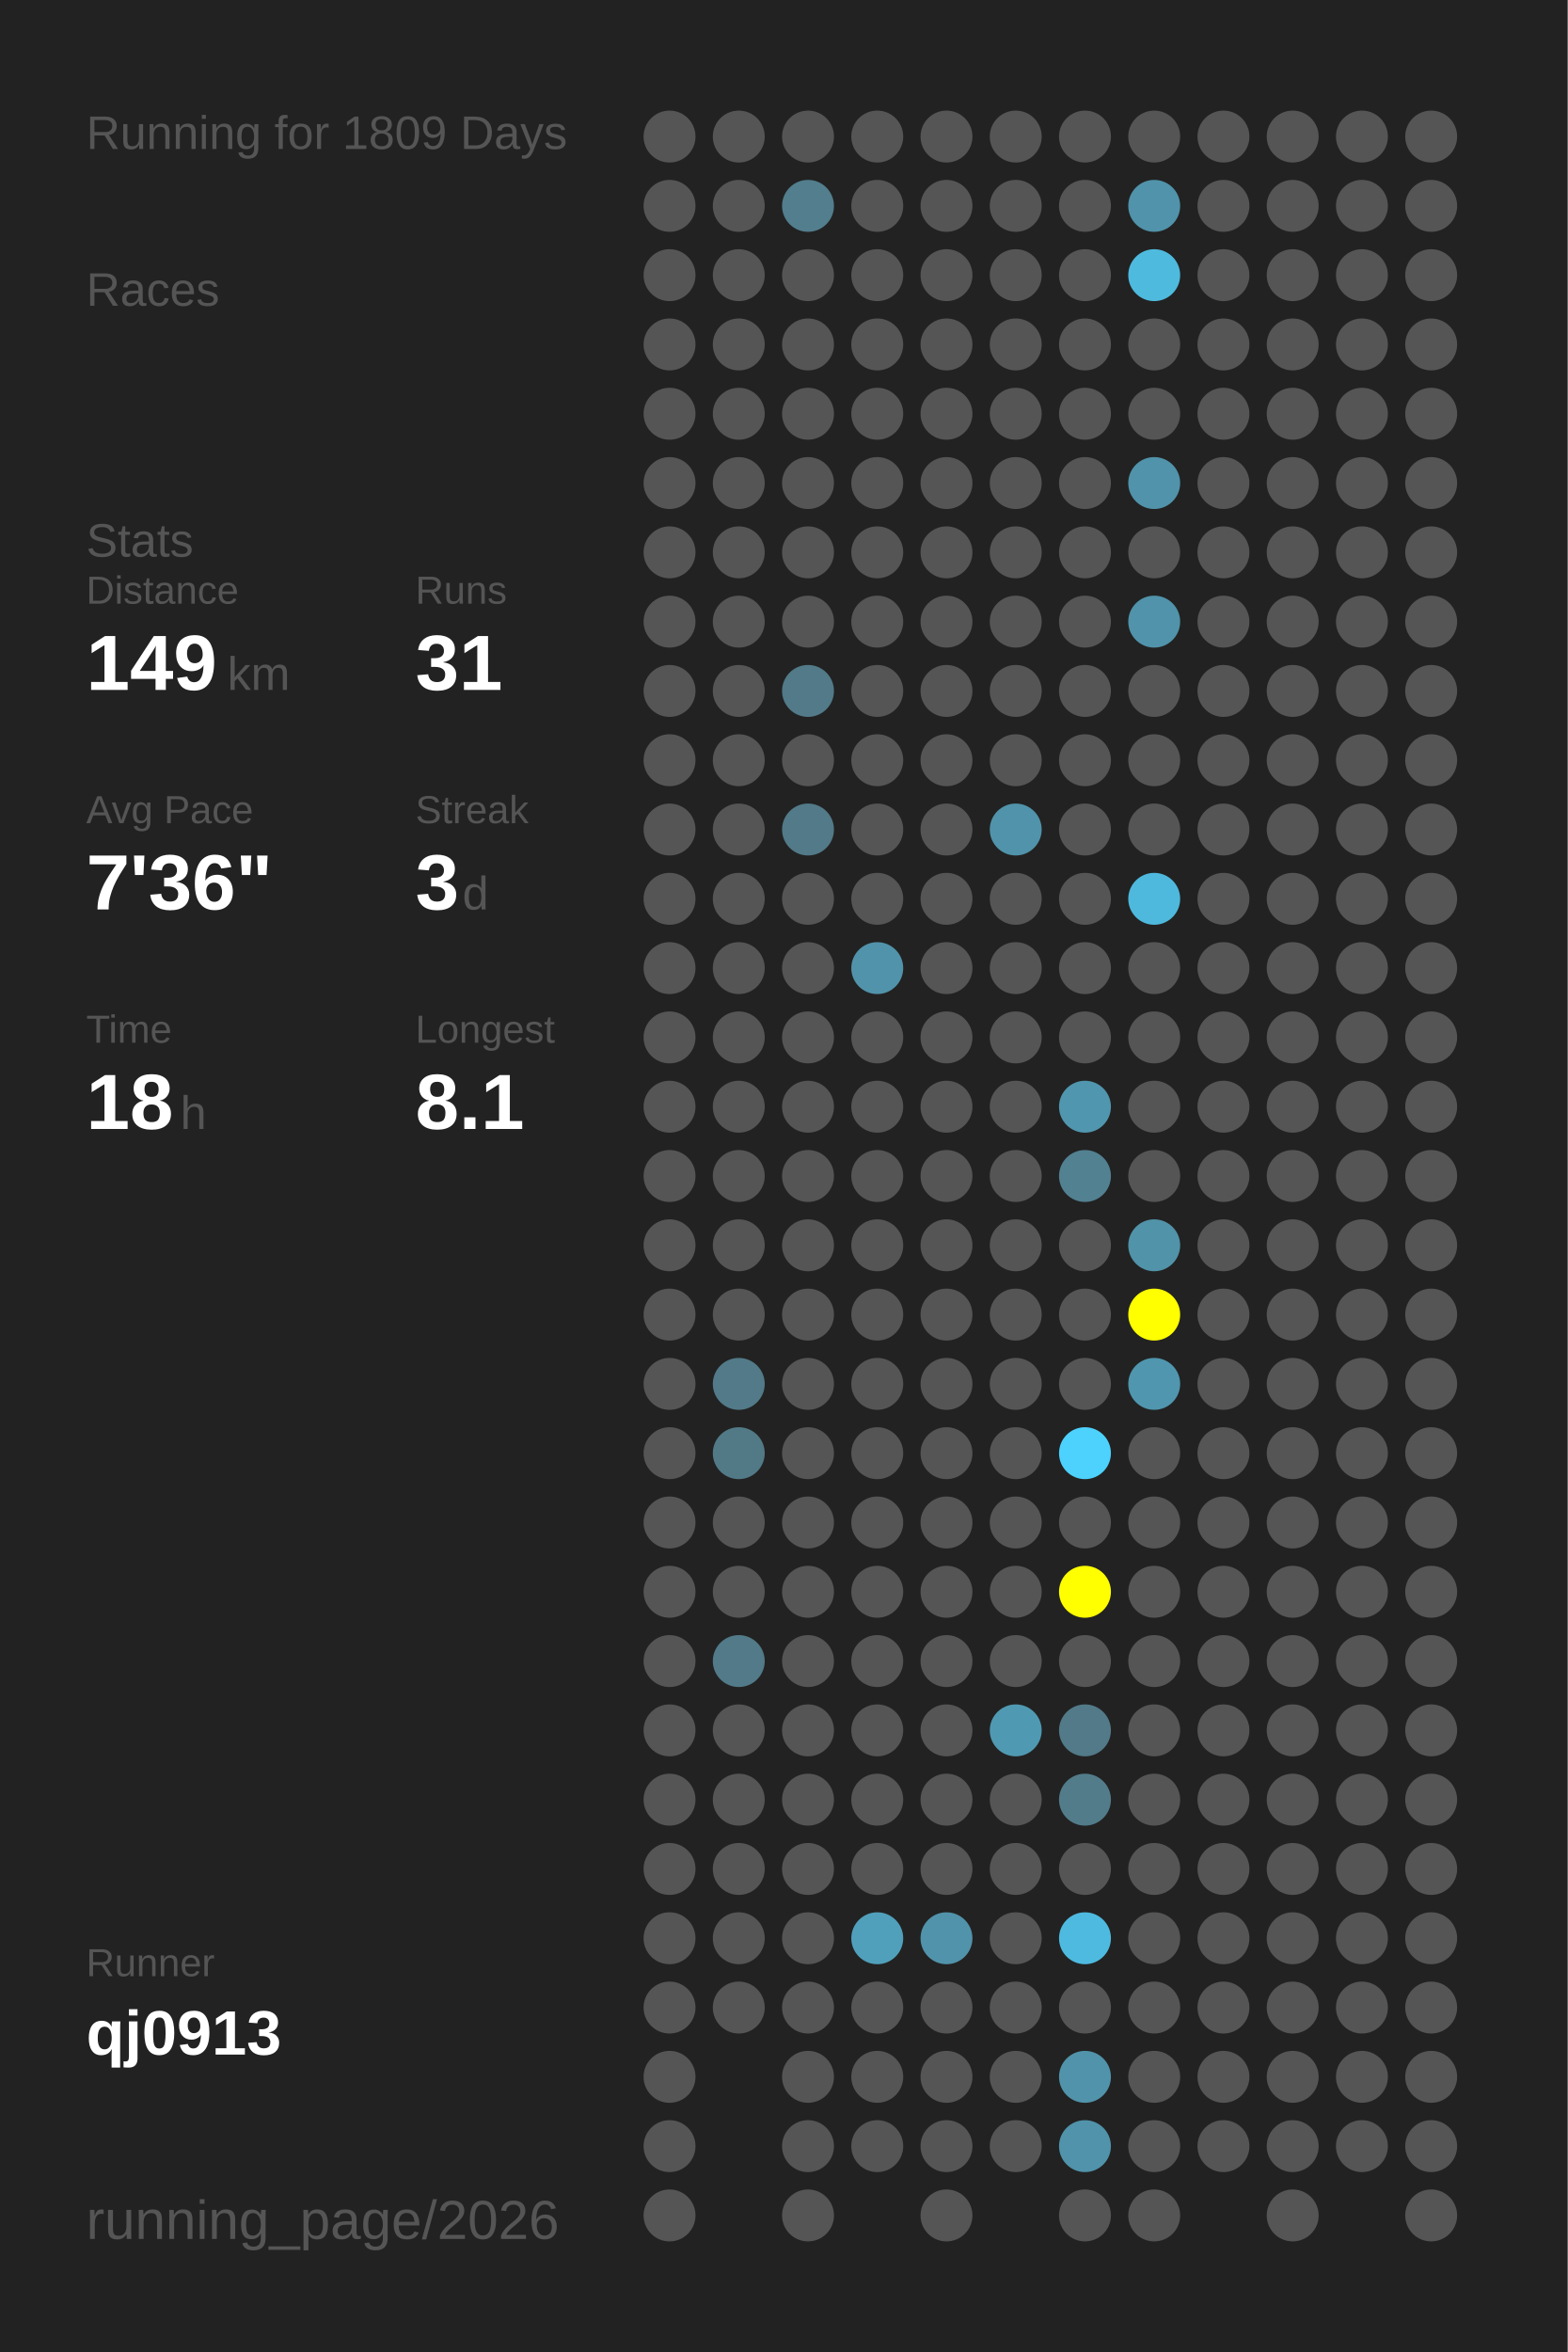
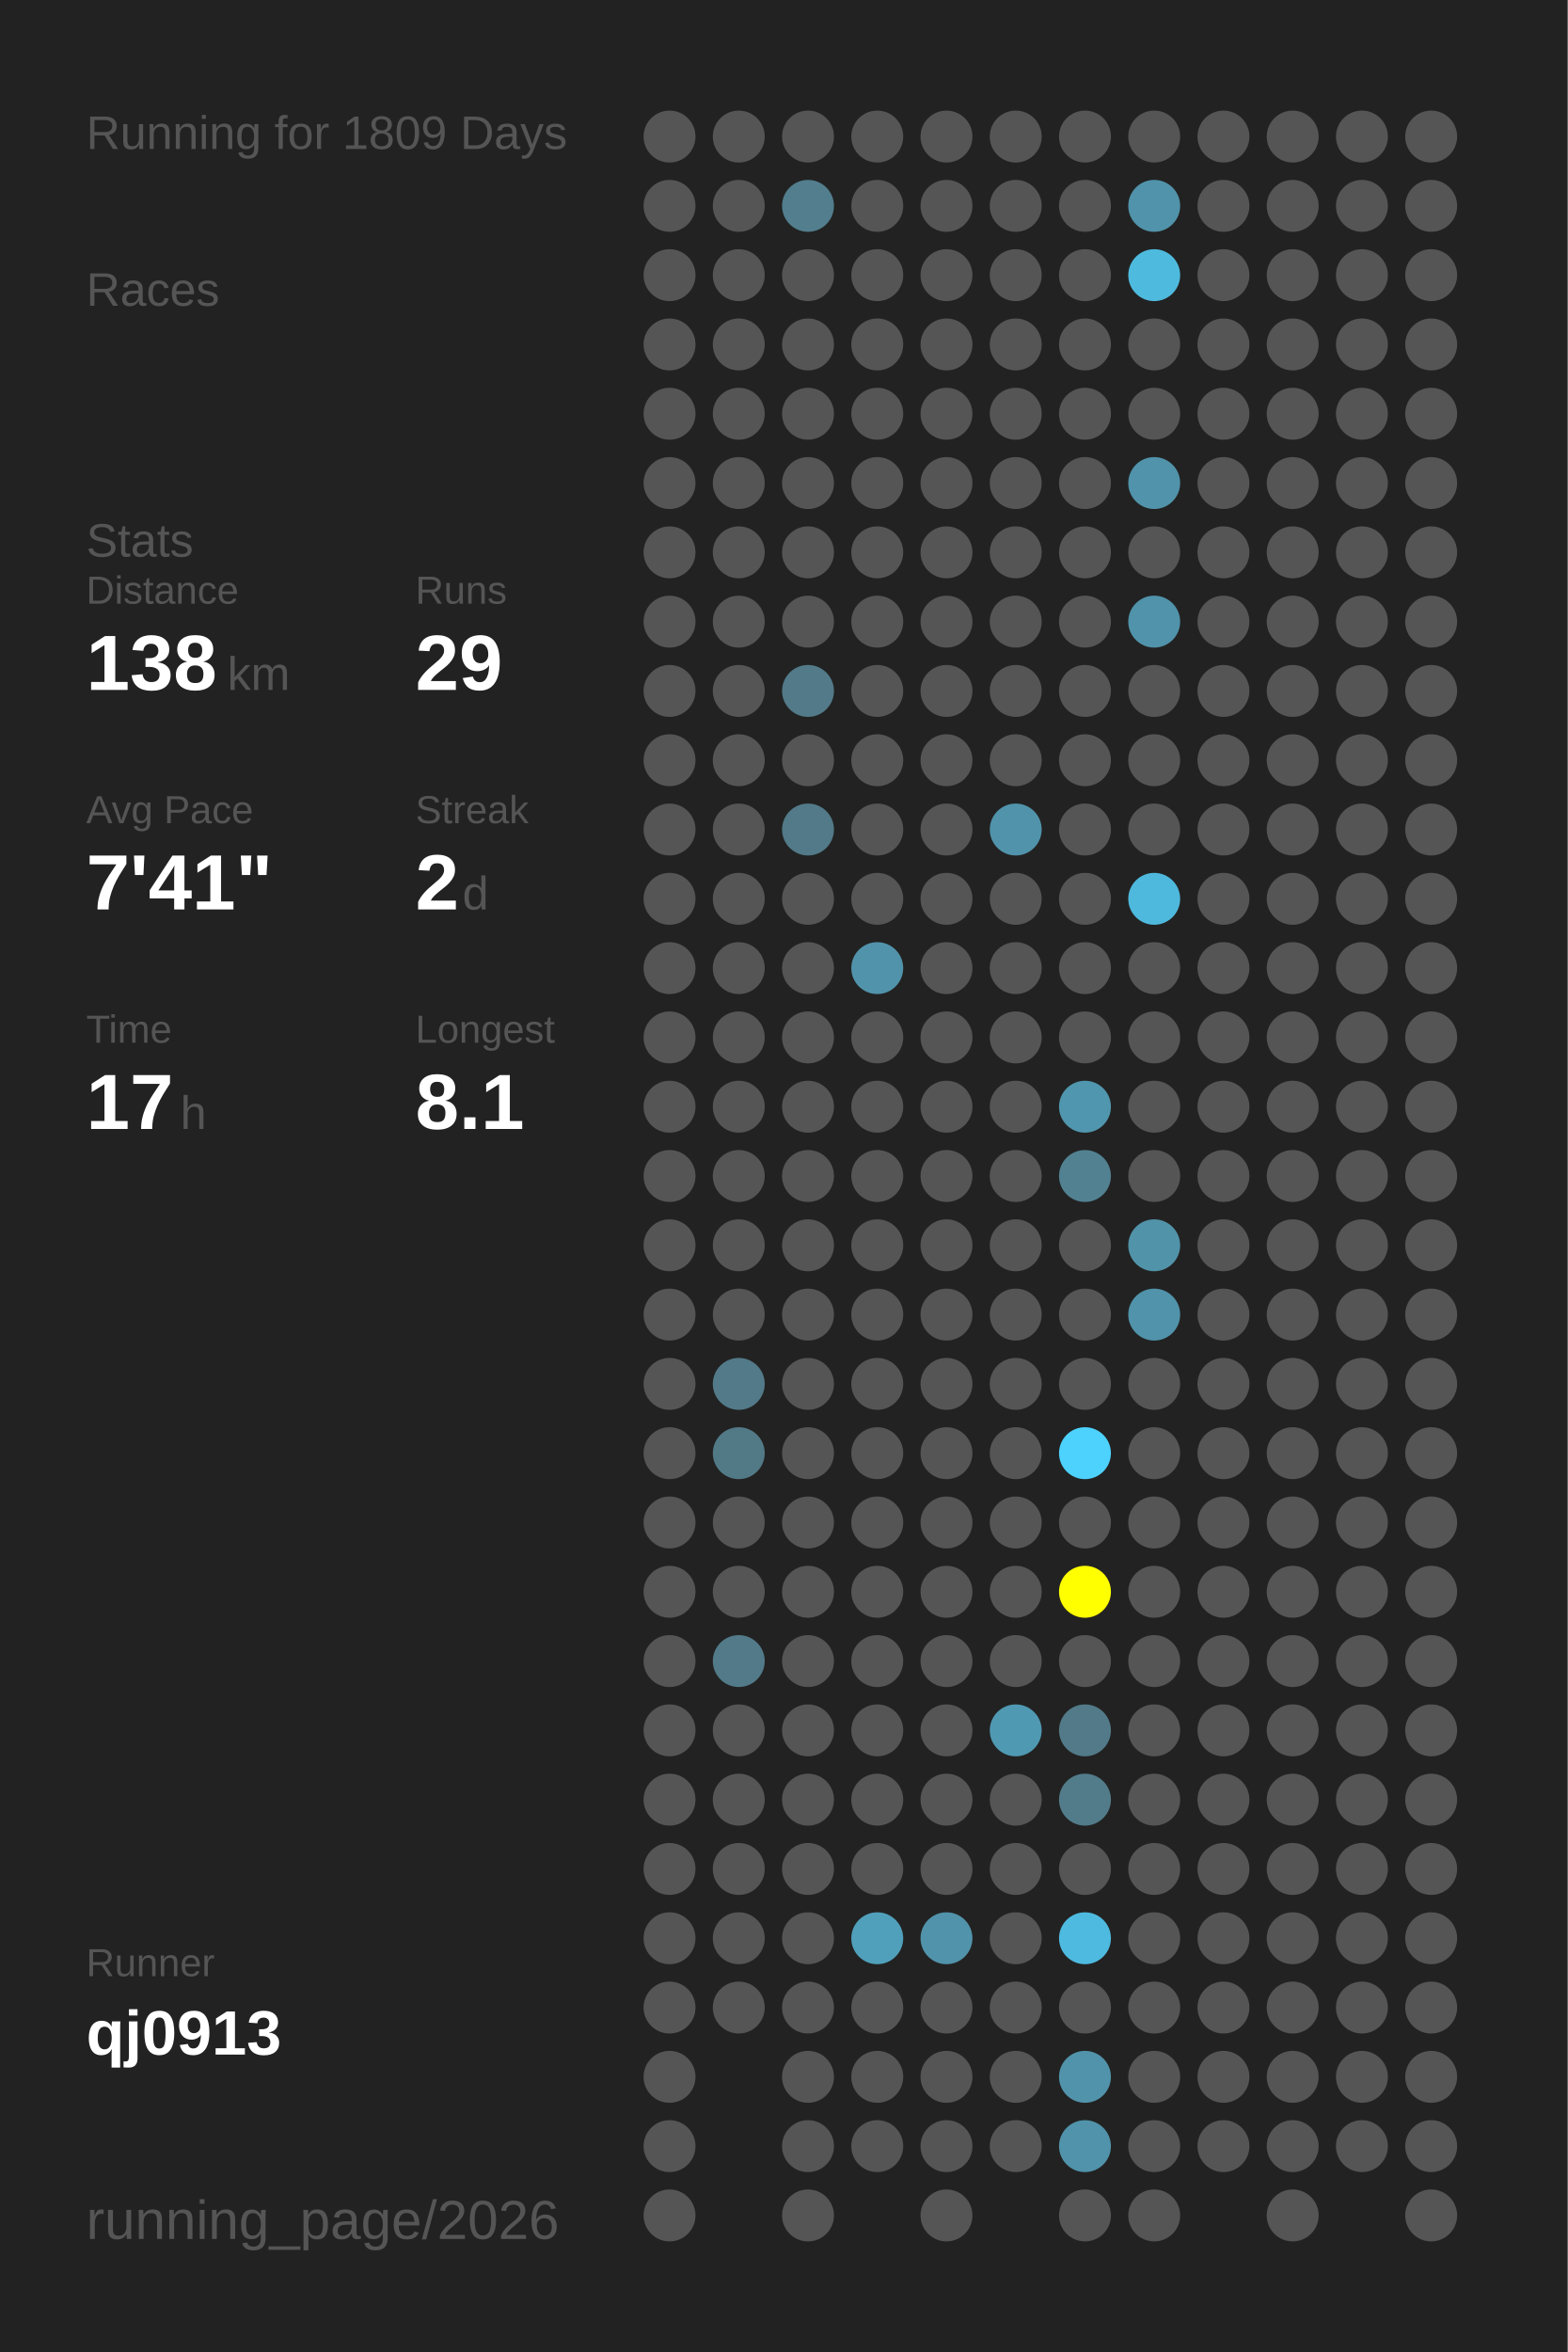
<svg xmlns="http://www.w3.org/2000/svg" baseProfile="full" height="300mm" version="1.1" viewBox="0,0,200,300" width="200mm">
  <defs />
  <rect fill="#222222" height="300" width="200" x="0" y="0" />
  <text fill="#555555" style="font-size:6px; font-family:Arial;" x="11" y="19">Running for 1809 Days</text>
  <text fill="#555555" style="font-size:6px; font-family:Arial;" x="11" y="39">Races</text>
  <text fill="#555555" style="font-size:6px; font-family:Arial;" x="11" y="71">Stats</text>
  <text fill="#555555" style="font-size:5px; font-family:Arial;" x="11" y="77">Distance</text>
-   <text fill="#FFFFFF" style="font-size:10px; font-family:Arial; font-weight:bold;" x="11" y="88">149</text>
+   <text fill="#FFFFFF" style="font-size:10px; font-family:Arial; font-weight:bold;" x="11" y="88">138</text>
  <text fill="#555555" style="font-size:6px; font-family:Arial;" x="29" y="88">km</text>
  <text fill="#555555" style="font-size:5px; font-family:Arial;" x="53" y="77">Runs</text>
-   <text fill="#FFFFFF" style="font-size:10px; font-family:Arial; font-weight:bold;" x="53" y="88">31</text>
+   <text fill="#FFFFFF" style="font-size:10px; font-family:Arial; font-weight:bold;" x="53" y="88">29</text>
  <text fill="#555555" style="font-size:5px; font-family:Arial;" x="11" y="105">Avg Pace</text>
-   <text fill="#FFFFFF" style="font-size:10px; font-family:Arial; font-weight:bold;" x="11" y="116">7'36"</text>
+   <text fill="#FFFFFF" style="font-size:10px; font-family:Arial; font-weight:bold;" x="11" y="116">7'41"</text>
  <text fill="#555555" style="font-size:5px; font-family:Arial;" x="53" y="105">Streak</text>
-   <text fill="#FFFFFF" style="font-size:10px; font-family:Arial; font-weight:bold;" x="53" y="116">3</text>
+   <text fill="#FFFFFF" style="font-size:10px; font-family:Arial; font-weight:bold;" x="53" y="116">2</text>
  <text fill="#555555" style="font-size:6px; font-family:Arial;" x="59" y="116">d</text>
  <text fill="#555555" style="font-size:5px; font-family:Arial;" x="11" y="133">Time</text>
-   <text fill="#FFFFFF" style="font-size:10px; font-family:Arial; font-weight:bold;" x="11" y="144">18</text>
+   <text fill="#FFFFFF" style="font-size:10px; font-family:Arial; font-weight:bold;" x="11" y="144">17</text>
  <text fill="#555555" style="font-size:6px; font-family:Arial;" x="23" y="144">h</text>
  <text fill="#555555" style="font-size:5px; font-family:Arial;" x="53" y="133">Longest</text>
  <text fill="#FFFFFF" style="font-size:10px; font-family:Arial; font-weight:bold;" x="53" y="144">8.1</text>
  <text fill="#555555" style="font-size:5px; font-family:Arial;" x="11" y="252.065">Runner</text>
  <text fill="#FFFFFF" style="font-size:8px; font-family:Arial; font-weight:bold;" x="11" y="262.065">qj0913</text>
  <text fill="#555555" style="font-size:7px; font-family:Arial;" x="11" y="285.581">running_page/2026</text>
  <circle cx="85.417" cy="17.419" fill="#555555" r="3.312" />
  <circle cx="85.417" cy="26.258" fill="#555555" r="3.312" />
  <circle cx="85.417" cy="35.097" fill="#555555" r="3.312" />
  <circle cx="85.417" cy="43.935" fill="#555555" r="3.312" />
  <circle cx="85.417" cy="52.774" fill="#555555" r="3.312" />
  <circle cx="85.417" cy="61.613" fill="#555555" r="3.312" />
  <circle cx="85.417" cy="70.452" fill="#555555" r="3.312" />
  <circle cx="85.417" cy="79.29" fill="#555555" r="3.312" />
  <circle cx="85.417" cy="88.129" fill="#555555" r="3.312" />
  <circle cx="85.417" cy="96.968" fill="#555555" r="3.312" />
  <circle cx="85.417" cy="105.806" fill="#555555" r="3.312" />
  <circle cx="85.417" cy="114.645" fill="#555555" r="3.312" />
  <circle cx="85.417" cy="123.484" fill="#555555" r="3.312" />
  <circle cx="85.417" cy="132.323" fill="#555555" r="3.312" />
  <circle cx="85.417" cy="141.161" fill="#555555" r="3.312" />
  <circle cx="85.417" cy="150" fill="#555555" r="3.312" />
  <circle cx="85.417" cy="158.839" fill="#555555" r="3.312" />
  <circle cx="85.417" cy="167.677" fill="#555555" r="3.312" />
  <circle cx="85.417" cy="176.516" fill="#555555" r="3.312" />
  <circle cx="85.417" cy="185.355" fill="#555555" r="3.312" />
  <circle cx="85.417" cy="194.194" fill="#555555" r="3.312" />
  <circle cx="85.417" cy="203.032" fill="#555555" r="3.312" />
  <circle cx="85.417" cy="211.871" fill="#555555" r="3.312" />
  <circle cx="85.417" cy="220.71" fill="#555555" r="3.312" />
  <circle cx="85.417" cy="229.548" fill="#555555" r="3.312" />
  <circle cx="85.417" cy="238.387" fill="#555555" r="3.312" />
  <circle cx="85.417" cy="247.226" fill="#555555" r="3.312" />
  <circle cx="85.417" cy="256.065" fill="#555555" r="3.312" />
  <circle cx="85.417" cy="264.903" fill="#555555" r="3.312" />
  <circle cx="85.417" cy="273.742" fill="#555555" r="3.312" />
  <circle cx="85.417" cy="282.581" fill="#555555" r="3.312" />
  <circle cx="94.25" cy="17.419" fill="#555555" r="3.312" />
  <circle cx="94.25" cy="26.258" fill="#555555" r="3.312" />
  <circle cx="94.25" cy="35.097" fill="#555555" r="3.312" />
  <circle cx="94.25" cy="43.935" fill="#555555" r="3.312" />
  <circle cx="94.25" cy="52.774" fill="#555555" r="3.312" />
  <circle cx="94.25" cy="61.613" fill="#555555" r="3.312" />
  <circle cx="94.25" cy="70.452" fill="#555555" r="3.312" />
  <circle cx="94.25" cy="79.29" fill="#555555" r="3.312" />
  <circle cx="94.25" cy="88.129" fill="#555555" r="3.312" />
  <circle cx="94.25" cy="96.968" fill="#555555" r="3.312" />
  <circle cx="94.25" cy="105.806" fill="#555555" r="3.312" />
  <circle cx="94.25" cy="114.645" fill="#555555" r="3.312" />
  <circle cx="94.25" cy="123.484" fill="#555555" r="3.312" />
  <circle cx="94.25" cy="132.323" fill="#555555" r="3.312" />
  <circle cx="94.25" cy="141.161" fill="#555555" r="3.312" />
  <circle cx="94.25" cy="150" fill="#555555" r="3.312" />
  <circle cx="94.25" cy="158.839" fill="#555555" r="3.312" />
  <circle cx="94.25" cy="167.677" fill="#555555" r="3.312" />
  <circle cx="94.25" cy="176.516" fill="#527a88" r="3.312" />
  <circle cx="94.25" cy="185.355" fill="#527986" r="3.312" />
  <circle cx="94.25" cy="194.194" fill="#555555" r="3.312" />
  <circle cx="94.25" cy="203.032" fill="#555555" r="3.312" />
  <circle cx="94.25" cy="211.871" fill="#527a88" r="3.312" />
  <circle cx="94.25" cy="220.71" fill="#555555" r="3.312" />
  <circle cx="94.25" cy="229.548" fill="#555555" r="3.312" />
  <circle cx="94.25" cy="238.387" fill="#555555" r="3.312" />
  <circle cx="94.25" cy="247.226" fill="#555555" r="3.312" />
  <circle cx="94.25" cy="256.065" fill="#555555" r="3.312" />
  <circle cx="103.083" cy="17.419" fill="#555555" r="3.312" />
  <circle cx="103.083" cy="26.258" fill="#527e8d" r="3.312" />
  <circle cx="103.083" cy="35.097" fill="#555555" r="3.312" />
  <circle cx="103.083" cy="43.935" fill="#555555" r="3.312" />
  <circle cx="103.083" cy="52.774" fill="#555555" r="3.312" />
  <circle cx="103.083" cy="61.613" fill="#555555" r="3.312" />
  <circle cx="103.083" cy="70.452" fill="#555555" r="3.312" />
  <circle cx="103.083" cy="79.29" fill="#555555" r="3.312" />
  <circle cx="103.083" cy="88.129" fill="#527a88" r="3.312" />
  <circle cx="103.083" cy="96.968" fill="#555555" r="3.312" />
  <circle cx="103.083" cy="105.806" fill="#527a88" r="3.312" />
  <circle cx="103.083" cy="114.645" fill="#555555" r="3.312" />
  <circle cx="103.083" cy="123.484" fill="#555555" r="3.312" />
  <circle cx="103.083" cy="132.323" fill="#555555" r="3.312" />
  <circle cx="103.083" cy="141.161" fill="#555555" r="3.312" />
  <circle cx="103.083" cy="150" fill="#555555" r="3.312" />
  <circle cx="103.083" cy="158.839" fill="#555555" r="3.312" />
  <circle cx="103.083" cy="167.677" fill="#555555" r="3.312" />
  <circle cx="103.083" cy="176.516" fill="#555555" r="3.312" />
  <circle cx="103.083" cy="185.355" fill="#555555" r="3.312" />
  <circle cx="103.083" cy="194.194" fill="#555555" r="3.312" />
  <circle cx="103.083" cy="203.032" fill="#555555" r="3.312" />
  <circle cx="103.083" cy="211.871" fill="#555555" r="3.312" />
  <circle cx="103.083" cy="220.71" fill="#555555" r="3.312" />
  <circle cx="103.083" cy="229.548" fill="#555555" r="3.312" />
  <circle cx="103.083" cy="238.387" fill="#555555" r="3.312" />
  <circle cx="103.083" cy="247.226" fill="#555555" r="3.312" />
  <circle cx="103.083" cy="256.065" fill="#555555" r="3.312" />
  <circle cx="103.083" cy="264.903" fill="#555555" r="3.312" />
  <circle cx="103.083" cy="273.742" fill="#555555" r="3.312" />
  <circle cx="103.083" cy="282.581" fill="#555555" r="3.312" />
  <circle cx="111.917" cy="17.419" fill="#555555" r="3.312" />
  <circle cx="111.917" cy="26.258" fill="#555555" r="3.312" />
  <circle cx="111.917" cy="35.097" fill="#555555" r="3.312" />
  <circle cx="111.917" cy="43.935" fill="#555555" r="3.312" />
  <circle cx="111.917" cy="52.774" fill="#555555" r="3.312" />
  <circle cx="111.917" cy="61.613" fill="#555555" r="3.312" />
  <circle cx="111.917" cy="70.452" fill="#555555" r="3.312" />
  <circle cx="111.917" cy="79.29" fill="#555555" r="3.312" />
  <circle cx="111.917" cy="88.129" fill="#555555" r="3.312" />
  <circle cx="111.917" cy="96.968" fill="#555555" r="3.312" />
  <circle cx="111.917" cy="105.806" fill="#555555" r="3.312" />
  <circle cx="111.917" cy="114.645" fill="#555555" r="3.312" />
  <circle cx="111.917" cy="123.484" fill="#5193aa" r="3.312" />
  <circle cx="111.917" cy="132.323" fill="#555555" r="3.312" />
  <circle cx="111.917" cy="141.161" fill="#555555" r="3.312" />
  <circle cx="111.917" cy="150" fill="#555555" r="3.312" />
  <circle cx="111.917" cy="158.839" fill="#555555" r="3.312" />
  <circle cx="111.917" cy="167.677" fill="#555555" r="3.312" />
  <circle cx="111.917" cy="176.516" fill="#555555" r="3.312" />
  <circle cx="111.917" cy="185.355" fill="#555555" r="3.312" />
  <circle cx="111.917" cy="194.194" fill="#555555" r="3.312" />
  <circle cx="111.917" cy="203.032" fill="#555555" r="3.312" />
  <circle cx="111.917" cy="211.871" fill="#555555" r="3.312" />
  <circle cx="111.917" cy="220.71" fill="#555555" r="3.312" />
  <circle cx="111.917" cy="229.548" fill="#555555" r="3.312" />
  <circle cx="111.917" cy="238.387" fill="#555555" r="3.312" />
  <circle cx="111.917" cy="247.226" fill="#50a0bb" r="3.312" />
  <circle cx="111.917" cy="256.065" fill="#555555" r="3.312" />
  <circle cx="111.917" cy="264.903" fill="#555555" r="3.312" />
  <circle cx="111.917" cy="273.742" fill="#555555" r="3.312" />
  <circle cx="120.75" cy="17.419" fill="#555555" r="3.312" />
  <circle cx="120.75" cy="26.258" fill="#555555" r="3.312" />
  <circle cx="120.75" cy="35.097" fill="#555555" r="3.312" />
  <circle cx="120.75" cy="43.935" fill="#555555" r="3.312" />
  <circle cx="120.75" cy="52.774" fill="#555555" r="3.312" />
  <circle cx="120.75" cy="61.613" fill="#555555" r="3.312" />
  <circle cx="120.75" cy="70.452" fill="#555555" r="3.312" />
  <circle cx="120.75" cy="79.29" fill="#555555" r="3.312" />
  <circle cx="120.75" cy="88.129" fill="#555555" r="3.312" />
  <circle cx="120.75" cy="96.968" fill="#555555" r="3.312" />
  <circle cx="120.75" cy="105.806" fill="#555555" r="3.312" />
  <circle cx="120.75" cy="114.645" fill="#555555" r="3.312" />
  <circle cx="120.75" cy="123.484" fill="#555555" r="3.312" />
  <circle cx="120.75" cy="132.323" fill="#555555" r="3.312" />
  <circle cx="120.75" cy="141.161" fill="#555555" r="3.312" />
  <circle cx="120.75" cy="150" fill="#555555" r="3.312" />
  <circle cx="120.75" cy="158.839" fill="#555555" r="3.312" />
  <circle cx="120.75" cy="167.677" fill="#555555" r="3.312" />
  <circle cx="120.75" cy="176.516" fill="#555555" r="3.312" />
  <circle cx="120.75" cy="185.355" fill="#555555" r="3.312" />
  <circle cx="120.75" cy="194.194" fill="#555555" r="3.312" />
  <circle cx="120.75" cy="203.032" fill="#555555" r="3.312" />
  <circle cx="120.75" cy="211.871" fill="#555555" r="3.312" />
  <circle cx="120.75" cy="220.71" fill="#555555" r="3.312" />
  <circle cx="120.75" cy="229.548" fill="#555555" r="3.312" />
  <circle cx="120.75" cy="238.387" fill="#555555" r="3.312" />
  <circle cx="120.75" cy="247.226" fill="#5193aa" r="3.312" />
  <circle cx="120.75" cy="256.065" fill="#555555" r="3.312" />
  <circle cx="120.75" cy="264.903" fill="#555555" r="3.312" />
  <circle cx="120.75" cy="273.742" fill="#555555" r="3.312" />
  <circle cx="120.75" cy="282.581" fill="#555555" r="3.312" />
  <circle cx="129.583" cy="17.419" fill="#555555" r="3.312" />
  <circle cx="129.583" cy="26.258" fill="#555555" r="3.312" />
  <circle cx="129.583" cy="35.097" fill="#555555" r="3.312" />
  <circle cx="129.583" cy="43.935" fill="#555555" r="3.312" />
  <circle cx="129.583" cy="52.774" fill="#555555" r="3.312" />
  <circle cx="129.583" cy="61.613" fill="#555555" r="3.312" />
  <circle cx="129.583" cy="70.452" fill="#555555" r="3.312" />
  <circle cx="129.583" cy="79.29" fill="#555555" r="3.312" />
  <circle cx="129.583" cy="88.129" fill="#555555" r="3.312" />
  <circle cx="129.583" cy="96.968" fill="#555555" r="3.312" />
  <circle cx="129.583" cy="105.806" fill="#5093aa" r="3.312" />
  <circle cx="129.583" cy="114.645" fill="#555555" r="3.312" />
  <circle cx="129.583" cy="123.484" fill="#555555" r="3.312" />
  <circle cx="129.583" cy="132.323" fill="#555555" r="3.312" />
  <circle cx="129.583" cy="141.161" fill="#555555" r="3.312" />
  <circle cx="129.583" cy="150" fill="#555555" r="3.312" />
  <circle cx="129.583" cy="158.839" fill="#555555" r="3.312" />
  <circle cx="129.583" cy="167.677" fill="#555555" r="3.312" />
  <circle cx="129.583" cy="176.516" fill="#555555" r="3.312" />
  <circle cx="129.583" cy="185.355" fill="#555555" r="3.312" />
  <circle cx="129.583" cy="194.194" fill="#555555" r="3.312" />
  <circle cx="129.583" cy="203.032" fill="#555555" r="3.312" />
  <circle cx="129.583" cy="211.871" fill="#555555" r="3.312" />
  <circle cx="129.583" cy="220.71" fill="#5099b2" r="3.312" />
  <circle cx="129.583" cy="229.548" fill="#555555" r="3.312" />
  <circle cx="129.583" cy="238.387" fill="#555555" r="3.312" />
  <circle cx="129.583" cy="247.226" fill="#555555" r="3.312" />
  <circle cx="129.583" cy="256.065" fill="#555555" r="3.312" />
  <circle cx="129.583" cy="264.903" fill="#555555" r="3.312" />
  <circle cx="129.583" cy="273.742" fill="#555555" r="3.312" />
  <circle cx="138.417" cy="17.419" fill="#555555" r="3.312" />
  <circle cx="138.417" cy="26.258" fill="#555555" r="3.312" />
  <circle cx="138.417" cy="35.097" fill="#555555" r="3.312" />
  <circle cx="138.417" cy="43.935" fill="#555555" r="3.312" />
  <circle cx="138.417" cy="52.774" fill="#555555" r="3.312" />
  <circle cx="138.417" cy="61.613" fill="#555555" r="3.312" />
  <circle cx="138.417" cy="70.452" fill="#555555" r="3.312" />
  <circle cx="138.417" cy="79.29" fill="#555555" r="3.312" />
  <circle cx="138.417" cy="88.129" fill="#555555" r="3.312" />
  <circle cx="138.417" cy="96.968" fill="#555555" r="3.312" />
  <circle cx="138.417" cy="105.806" fill="#555555" r="3.312" />
  <circle cx="138.417" cy="114.645" fill="#555555" r="3.312" />
  <circle cx="138.417" cy="123.484" fill="#555555" r="3.312" />
  <circle cx="138.417" cy="132.323" fill="#555555" r="3.312" />
  <circle cx="138.417" cy="141.161" fill="#5096ae" r="3.312" />
  <circle cx="138.417" cy="150" fill="#528191" r="3.312" />
  <circle cx="138.417" cy="158.839" fill="#555555" r="3.312" />
  <circle cx="138.417" cy="167.677" fill="#555555" r="3.312" />
  <circle cx="138.417" cy="176.516" fill="#555555" r="3.312" />
  <circle cx="138.417" cy="185.355" fill="#4dd1fd" r="3.312" />
  <circle cx="138.417" cy="194.194" fill="#555555" r="3.312" />
  <circle cx="138.417" cy="203.032" fill="#FFFF00" r="3.312" />
  <circle cx="138.417" cy="211.871" fill="#555555" r="3.312" />
  <circle cx="138.417" cy="220.71" fill="#527a88" r="3.312" />
  <circle cx="138.417" cy="229.548" fill="#527c8a" r="3.312" />
  <circle cx="138.417" cy="238.387" fill="#555555" r="3.312" />
  <circle cx="138.417" cy="247.226" fill="#4ebadf" r="3.312" />
  <circle cx="138.417" cy="256.065" fill="#555555" r="3.312" />
  <circle cx="138.417" cy="264.903" fill="#5193aa" r="3.312" />
  <circle cx="138.417" cy="273.742" fill="#5093aa" r="3.312" />
  <circle cx="138.417" cy="282.581" fill="#555555" r="3.312" />
  <circle cx="147.25" cy="17.419" fill="#555555" r="3.312" />
  <circle cx="147.25" cy="26.258" fill="#5093aa" r="3.312" />
  <circle cx="147.25" cy="35.097" fill="#4ebade" r="3.312" />
  <circle cx="147.25" cy="43.935" fill="#555555" r="3.312" />
  <circle cx="147.25" cy="52.774" fill="#555555" r="3.312" />
  <circle cx="147.25" cy="61.613" fill="#5093aa" r="3.312" />
  <circle cx="147.25" cy="70.452" fill="#555555" r="3.312" />
  <circle cx="147.25" cy="79.29" fill="#5093aa" r="3.312" />
  <circle cx="147.25" cy="88.129" fill="#555555" r="3.312" />
  <circle cx="147.25" cy="96.968" fill="#555555" r="3.312" />
  <circle cx="147.25" cy="105.806" fill="#555555" r="3.312" />
  <circle cx="147.25" cy="114.645" fill="#4eb9dd" r="3.312" />
  <circle cx="147.25" cy="123.484" fill="#555555" r="3.312" />
  <circle cx="147.25" cy="132.323" fill="#555555" r="3.312" />
  <circle cx="147.25" cy="141.161" fill="#555555" r="3.312" />
  <circle cx="147.25" cy="150" fill="#555555" r="3.312" />
  <circle cx="147.25" cy="158.839" fill="#5193a9" r="3.312" />
-   <circle cx="147.25" cy="167.677" fill="#FFFF00" r="3.312" />
-   <circle cx="147.25" cy="176.516" fill="#5096ae" r="3.312" />
+   <circle cx="147.25" cy="167.677" fill="#5093aa" r="3.312" />
+   <circle cx="147.25" cy="176.516" fill="#555555" r="3.312" />
  <circle cx="147.25" cy="185.355" fill="#555555" r="3.312" />
  <circle cx="147.25" cy="194.194" fill="#555555" r="3.312" />
  <circle cx="147.25" cy="203.032" fill="#555555" r="3.312" />
  <circle cx="147.25" cy="211.871" fill="#555555" r="3.312" />
  <circle cx="147.25" cy="220.71" fill="#555555" r="3.312" />
  <circle cx="147.25" cy="229.548" fill="#555555" r="3.312" />
  <circle cx="147.25" cy="238.387" fill="#555555" r="3.312" />
  <circle cx="147.25" cy="247.226" fill="#555555" r="3.312" />
  <circle cx="147.25" cy="256.065" fill="#555555" r="3.312" />
  <circle cx="147.25" cy="264.903" fill="#555555" r="3.312" />
  <circle cx="147.25" cy="273.742" fill="#555555" r="3.312" />
  <circle cx="147.25" cy="282.581" fill="#555555" r="3.312" />
  <circle cx="156.083" cy="17.419" fill="#555555" r="3.312" />
  <circle cx="156.083" cy="26.258" fill="#555555" r="3.312" />
  <circle cx="156.083" cy="35.097" fill="#555555" r="3.312" />
  <circle cx="156.083" cy="43.935" fill="#555555" r="3.312" />
  <circle cx="156.083" cy="52.774" fill="#555555" r="3.312" />
  <circle cx="156.083" cy="61.613" fill="#555555" r="3.312" />
  <circle cx="156.083" cy="70.452" fill="#555555" r="3.312" />
  <circle cx="156.083" cy="79.29" fill="#555555" r="3.312" />
  <circle cx="156.083" cy="88.129" fill="#555555" r="3.312" />
  <circle cx="156.083" cy="96.968" fill="#555555" r="3.312" />
  <circle cx="156.083" cy="105.806" fill="#555555" r="3.312" />
  <circle cx="156.083" cy="114.645" fill="#555555" r="3.312" />
  <circle cx="156.083" cy="123.484" fill="#555555" r="3.312" />
  <circle cx="156.083" cy="132.323" fill="#555555" r="3.312" />
  <circle cx="156.083" cy="141.161" fill="#555555" r="3.312" />
  <circle cx="156.083" cy="150" fill="#555555" r="3.312" />
  <circle cx="156.083" cy="158.839" fill="#555555" r="3.312" />
  <circle cx="156.083" cy="167.677" fill="#555555" r="3.312" />
  <circle cx="156.083" cy="176.516" fill="#555555" r="3.312" />
  <circle cx="156.083" cy="185.355" fill="#555555" r="3.312" />
  <circle cx="156.083" cy="194.194" fill="#555555" r="3.312" />
  <circle cx="156.083" cy="203.032" fill="#555555" r="3.312" />
  <circle cx="156.083" cy="211.871" fill="#555555" r="3.312" />
  <circle cx="156.083" cy="220.71" fill="#555555" r="3.312" />
  <circle cx="156.083" cy="229.548" fill="#555555" r="3.312" />
  <circle cx="156.083" cy="238.387" fill="#555555" r="3.312" />
  <circle cx="156.083" cy="247.226" fill="#555555" r="3.312" />
  <circle cx="156.083" cy="256.065" fill="#555555" r="3.312" />
  <circle cx="156.083" cy="264.903" fill="#555555" r="3.312" />
  <circle cx="156.083" cy="273.742" fill="#555555" r="3.312" />
  <circle cx="164.917" cy="17.419" fill="#555555" r="3.312" />
  <circle cx="164.917" cy="26.258" fill="#555555" r="3.312" />
  <circle cx="164.917" cy="35.097" fill="#555555" r="3.312" />
  <circle cx="164.917" cy="43.935" fill="#555555" r="3.312" />
  <circle cx="164.917" cy="52.774" fill="#555555" r="3.312" />
  <circle cx="164.917" cy="61.613" fill="#555555" r="3.312" />
  <circle cx="164.917" cy="70.452" fill="#555555" r="3.312" />
  <circle cx="164.917" cy="79.29" fill="#555555" r="3.312" />
  <circle cx="164.917" cy="88.129" fill="#555555" r="3.312" />
  <circle cx="164.917" cy="96.968" fill="#555555" r="3.312" />
  <circle cx="164.917" cy="105.806" fill="#555555" r="3.312" />
  <circle cx="164.917" cy="114.645" fill="#555555" r="3.312" />
  <circle cx="164.917" cy="123.484" fill="#555555" r="3.312" />
  <circle cx="164.917" cy="132.323" fill="#555555" r="3.312" />
  <circle cx="164.917" cy="141.161" fill="#555555" r="3.312" />
  <circle cx="164.917" cy="150" fill="#555555" r="3.312" />
  <circle cx="164.917" cy="158.839" fill="#555555" r="3.312" />
  <circle cx="164.917" cy="167.677" fill="#555555" r="3.312" />
  <circle cx="164.917" cy="176.516" fill="#555555" r="3.312" />
  <circle cx="164.917" cy="185.355" fill="#555555" r="3.312" />
  <circle cx="164.917" cy="194.194" fill="#555555" r="3.312" />
  <circle cx="164.917" cy="203.032" fill="#555555" r="3.312" />
  <circle cx="164.917" cy="211.871" fill="#555555" r="3.312" />
  <circle cx="164.917" cy="220.71" fill="#555555" r="3.312" />
  <circle cx="164.917" cy="229.548" fill="#555555" r="3.312" />
  <circle cx="164.917" cy="238.387" fill="#555555" r="3.312" />
  <circle cx="164.917" cy="247.226" fill="#555555" r="3.312" />
  <circle cx="164.917" cy="256.065" fill="#555555" r="3.312" />
  <circle cx="164.917" cy="264.903" fill="#555555" r="3.312" />
  <circle cx="164.917" cy="273.742" fill="#555555" r="3.312" />
  <circle cx="164.917" cy="282.581" fill="#555555" r="3.312" />
  <circle cx="173.75" cy="17.419" fill="#555555" r="3.312" />
  <circle cx="173.75" cy="26.258" fill="#555555" r="3.312" />
  <circle cx="173.75" cy="35.097" fill="#555555" r="3.312" />
  <circle cx="173.75" cy="43.935" fill="#555555" r="3.312" />
  <circle cx="173.75" cy="52.774" fill="#555555" r="3.312" />
  <circle cx="173.75" cy="61.613" fill="#555555" r="3.312" />
  <circle cx="173.75" cy="70.452" fill="#555555" r="3.312" />
  <circle cx="173.75" cy="79.29" fill="#555555" r="3.312" />
  <circle cx="173.75" cy="88.129" fill="#555555" r="3.312" />
  <circle cx="173.75" cy="96.968" fill="#555555" r="3.312" />
  <circle cx="173.75" cy="105.806" fill="#555555" r="3.312" />
  <circle cx="173.75" cy="114.645" fill="#555555" r="3.312" />
  <circle cx="173.75" cy="123.484" fill="#555555" r="3.312" />
  <circle cx="173.75" cy="132.323" fill="#555555" r="3.312" />
  <circle cx="173.75" cy="141.161" fill="#555555" r="3.312" />
  <circle cx="173.75" cy="150" fill="#555555" r="3.312" />
  <circle cx="173.75" cy="158.839" fill="#555555" r="3.312" />
  <circle cx="173.75" cy="167.677" fill="#555555" r="3.312" />
  <circle cx="173.75" cy="176.516" fill="#555555" r="3.312" />
  <circle cx="173.75" cy="185.355" fill="#555555" r="3.312" />
  <circle cx="173.75" cy="194.194" fill="#555555" r="3.312" />
  <circle cx="173.75" cy="203.032" fill="#555555" r="3.312" />
  <circle cx="173.75" cy="211.871" fill="#555555" r="3.312" />
  <circle cx="173.75" cy="220.71" fill="#555555" r="3.312" />
  <circle cx="173.75" cy="229.548" fill="#555555" r="3.312" />
  <circle cx="173.75" cy="238.387" fill="#555555" r="3.312" />
  <circle cx="173.75" cy="247.226" fill="#555555" r="3.312" />
  <circle cx="173.75" cy="256.065" fill="#555555" r="3.312" />
  <circle cx="173.75" cy="264.903" fill="#555555" r="3.312" />
  <circle cx="173.75" cy="273.742" fill="#555555" r="3.312" />
  <circle cx="182.583" cy="17.419" fill="#555555" r="3.312" />
  <circle cx="182.583" cy="26.258" fill="#555555" r="3.312" />
  <circle cx="182.583" cy="35.097" fill="#555555" r="3.312" />
  <circle cx="182.583" cy="43.935" fill="#555555" r="3.312" />
  <circle cx="182.583" cy="52.774" fill="#555555" r="3.312" />
  <circle cx="182.583" cy="61.613" fill="#555555" r="3.312" />
  <circle cx="182.583" cy="70.452" fill="#555555" r="3.312" />
  <circle cx="182.583" cy="79.29" fill="#555555" r="3.312" />
  <circle cx="182.583" cy="88.129" fill="#555555" r="3.312" />
  <circle cx="182.583" cy="96.968" fill="#555555" r="3.312" />
  <circle cx="182.583" cy="105.806" fill="#555555" r="3.312" />
  <circle cx="182.583" cy="114.645" fill="#555555" r="3.312" />
  <circle cx="182.583" cy="123.484" fill="#555555" r="3.312" />
  <circle cx="182.583" cy="132.323" fill="#555555" r="3.312" />
  <circle cx="182.583" cy="141.161" fill="#555555" r="3.312" />
  <circle cx="182.583" cy="150" fill="#555555" r="3.312" />
  <circle cx="182.583" cy="158.839" fill="#555555" r="3.312" />
  <circle cx="182.583" cy="167.677" fill="#555555" r="3.312" />
  <circle cx="182.583" cy="176.516" fill="#555555" r="3.312" />
  <circle cx="182.583" cy="185.355" fill="#555555" r="3.312" />
  <circle cx="182.583" cy="194.194" fill="#555555" r="3.312" />
  <circle cx="182.583" cy="203.032" fill="#555555" r="3.312" />
  <circle cx="182.583" cy="211.871" fill="#555555" r="3.312" />
  <circle cx="182.583" cy="220.71" fill="#555555" r="3.312" />
  <circle cx="182.583" cy="229.548" fill="#555555" r="3.312" />
  <circle cx="182.583" cy="238.387" fill="#555555" r="3.312" />
  <circle cx="182.583" cy="247.226" fill="#555555" r="3.312" />
  <circle cx="182.583" cy="256.065" fill="#555555" r="3.312" />
  <circle cx="182.583" cy="264.903" fill="#555555" r="3.312" />
  <circle cx="182.583" cy="273.742" fill="#555555" r="3.312" />
  <circle cx="182.583" cy="282.581" fill="#555555" r="3.312" />
</svg>
